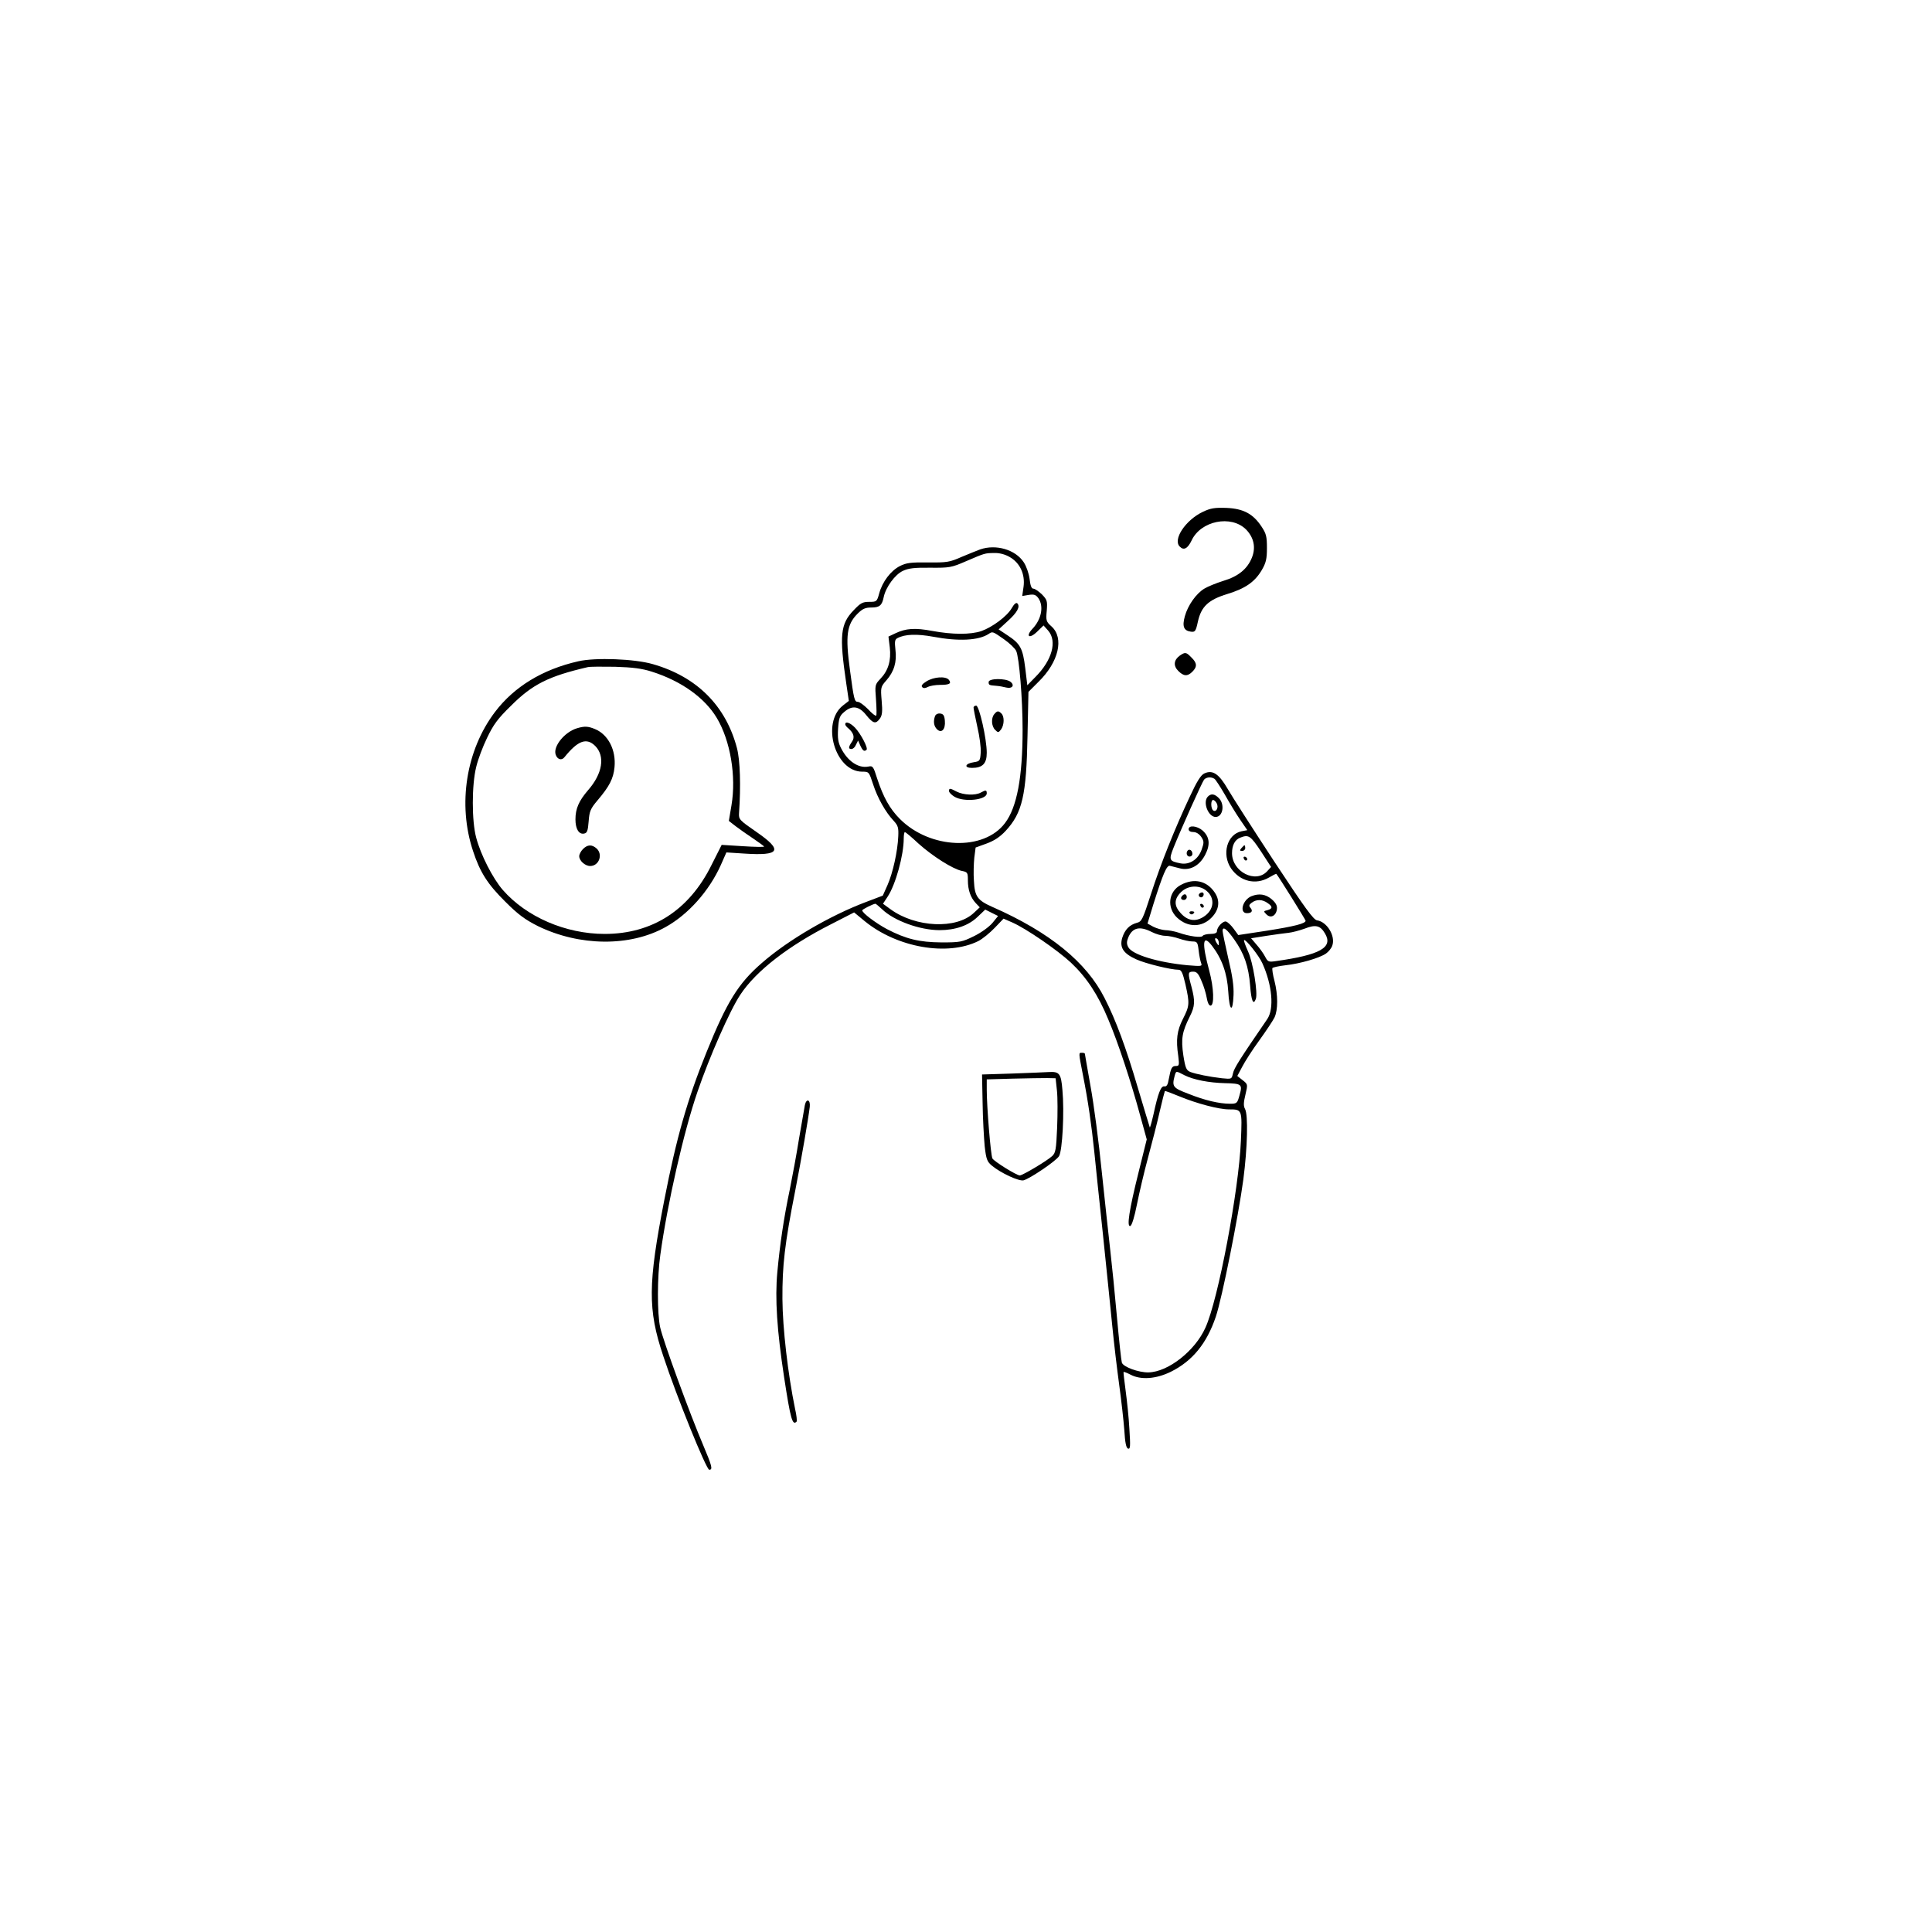
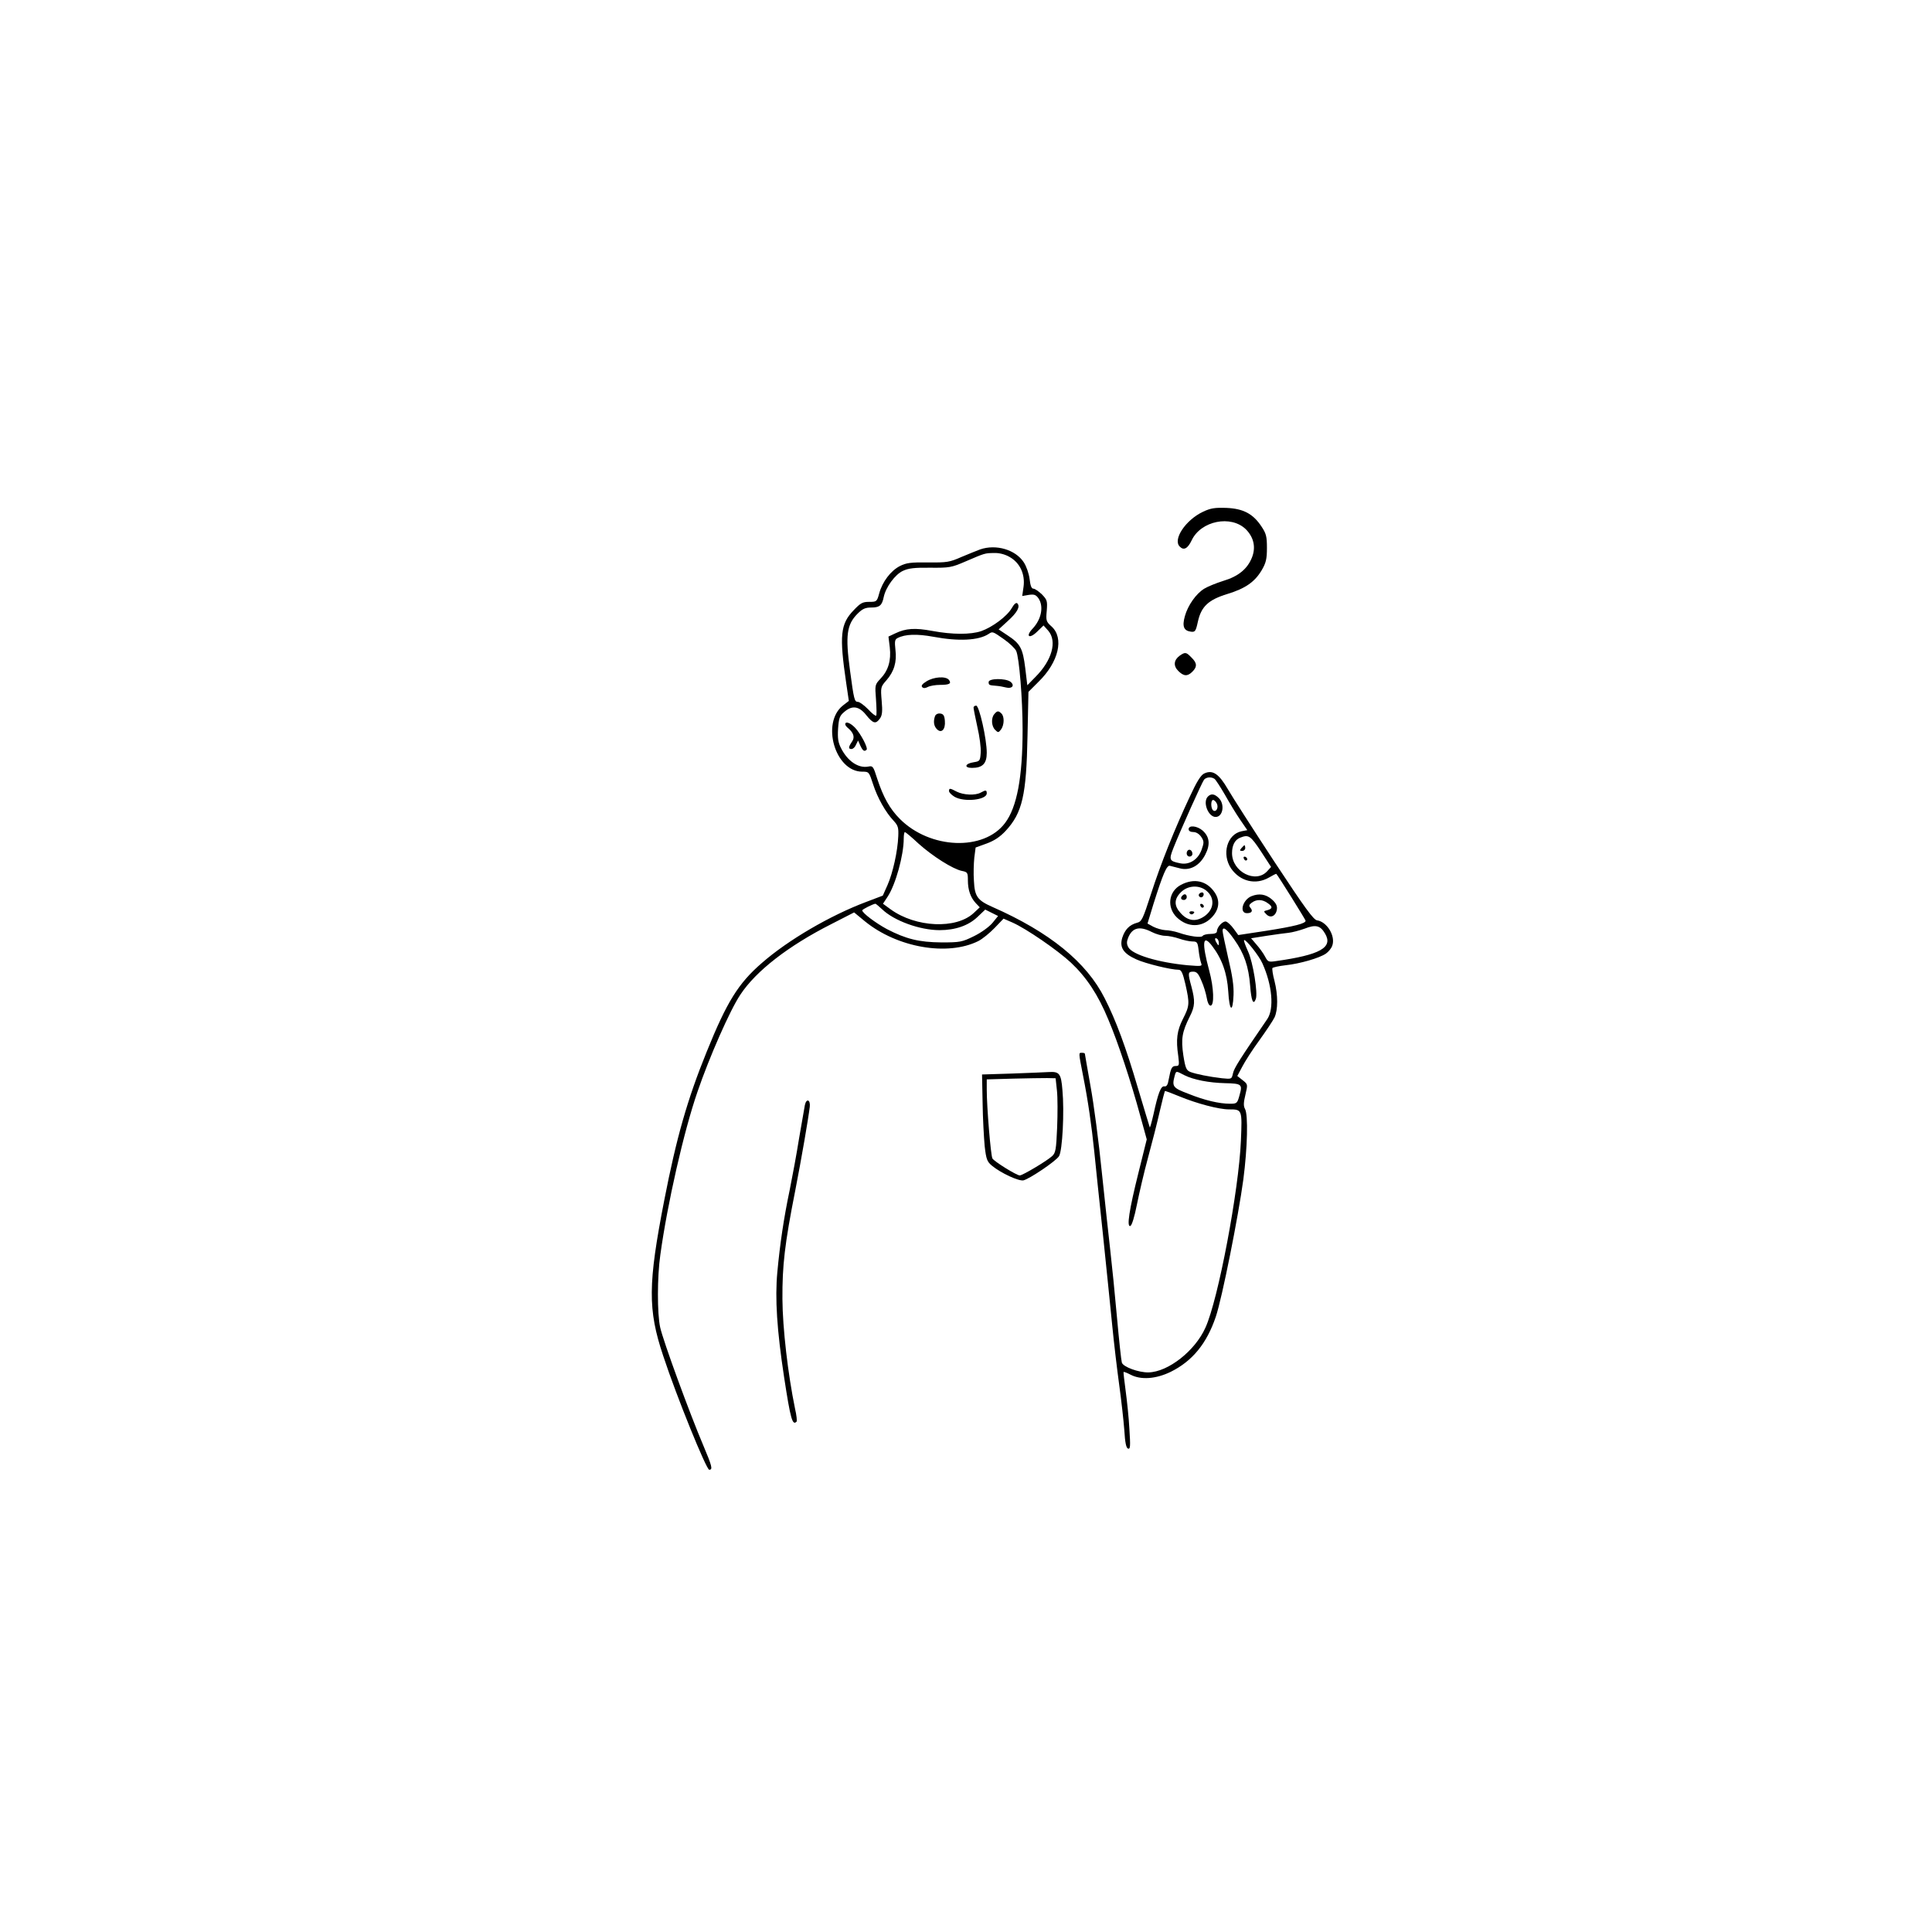
- <svg xmlns="http://www.w3.org/2000/svg" version="1.0" width="1024pt" height="1024pt" viewBox="0 0 1024 1024" preserveAspectRatio="xMidYMid meet">
-   <g transform="translate(0,1024) scale(0.1,-0.1)" fill="#000000" stroke="none">
-     <path d="M6375 7527 c-92 -44 -160 -147 -122 -184 21 -22 42 -11 63 33 49 104 209 136 288 58 41 -42 53 -94 32 -148 -24 -61 -72 -101 -153 -125 -38 -12 -82 -30 -100 -41 -43 -26 -87 -88 -103 -146 -15 -54 -6 -77 32 -82 22 -3 26 2 37 53 18 81 56 116 157 147 95 29 145 64 182 127 22 38 27 58 27 117 0 60 -4 76 -28 112 -45 69 -97 96 -186 100 -63 2 -84 -1 -126 -21z" />
-     <path d="M5195 7328 c-16 -6 -61 -24 -99 -40 -63 -28 -78 -30 -177 -29 -92 1 -115 -2 -149 -19 -49 -25 -93 -83 -110 -145 -12 -44 -14 -45 -53 -45 -35 0 -46 -6 -82 -44 -71 -73 -77 -134 -40 -386 l14 -95 -31 -24 c-117 -92 -42 -351 102 -351 36 0 36 -1 58 -68 23 -71 66 -148 110 -194 22 -24 25 -36 23 -80 -3 -79 -29 -196 -57 -259 l-25 -56 -87 -33 c-192 -72 -416 -203 -554 -324 -125 -108 -186 -207 -293 -472 -103 -254 -160 -456 -224 -784 -87 -446 -88 -581 -6 -826 72 -219 229 -604 244 -604 20 0 15 19 -31 128 -72 169 -214 557 -229 627 -16 72 -16 268 1 385 37 269 124 653 197 864 63 184 172 432 227 514 83 126 255 259 482 374 l121 62 57 -47 c172 -140 438 -186 601 -105 22 11 61 43 87 70 l47 49 48 -21 c72 -32 237 -145 309 -212 82 -77 144 -170 198 -301 52 -122 121 -332 169 -509 l35 -127 -43 -173 c-51 -204 -64 -293 -44 -286 8 3 22 48 35 114 12 60 38 172 59 249 21 77 49 187 62 245 13 57 26 106 27 107 2 2 36 -11 77 -28 92 -38 209 -69 263 -69 70 0 70 0 63 -167 -11 -261 -120 -841 -188 -990 -55 -123 -198 -235 -302 -237 -52 -1 -134 29 -141 52 -3 9 -15 118 -26 242 -11 124 -27 281 -35 350 -8 69 -28 256 -45 416 -16 160 -43 365 -60 457 -16 92 -30 169 -30 172 0 3 -7 5 -15 5 -19 0 -19 5 5 -119 27 -135 46 -270 60 -406 6 -60 26 -254 45 -430 18 -176 41 -396 50 -490 9 -93 26 -235 37 -315 11 -80 23 -187 27 -239 4 -68 10 -96 20 -99 12 -4 13 13 7 104 -3 60 -13 152 -20 204 -7 52 -12 96 -11 98 2 2 18 -4 37 -14 55 -29 135 -23 213 15 115 57 191 150 239 292 33 97 120 534 146 728 22 169 26 341 9 373 -9 16 -8 35 2 76 13 55 13 55 -15 77 l-28 22 26 49 c14 27 54 90 90 139 36 50 72 104 81 122 19 40 19 119 0 194 -9 33 -13 63 -11 68 3 4 35 11 70 15 75 8 180 38 214 62 13 9 28 27 33 41 19 51 -27 127 -80 135 -19 2 -65 66 -228 313 -112 171 -222 342 -245 382 -47 81 -80 104 -124 84 -19 -8 -40 -42 -78 -124 -79 -168 -154 -355 -206 -517 -43 -133 -49 -145 -74 -151 -40 -11 -64 -36 -78 -80 -15 -51 6 -83 75 -114 48 -22 183 -55 224 -55 14 0 22 -16 36 -77 23 -103 22 -114 -13 -183 -32 -63 -38 -110 -25 -197 6 -49 5 -53 -13 -53 -21 0 -26 -10 -38 -73 -4 -26 -11 -37 -22 -35 -19 4 -34 -36 -58 -147 -10 -44 -19 -75 -20 -70 -2 6 -31 101 -64 212 -62 211 -116 357 -175 472 -96 191 -291 350 -595 484 -79 35 -94 55 -98 138 -3 38 -1 93 2 123 l7 54 58 21 c41 15 71 35 101 67 89 96 110 189 116 503 l5 234 53 53 c108 105 137 233 69 294 -28 25 -30 31 -25 83 4 52 2 58 -26 87 -17 16 -37 30 -45 30 -10 0 -16 16 -20 52 -4 29 -17 67 -31 88 -44 67 -147 97 -231 68z m156 -40 c55 -31 83 -91 74 -158 l-7 -49 35 6 c28 4 37 1 51 -18 29 -43 16 -111 -31 -161 -39 -41 -18 -57 24 -16 l34 33 25 -28 c48 -56 20 -157 -68 -245 l-43 -44 -11 91 c-13 105 -26 129 -93 173 l-48 32 48 44 c50 45 68 77 51 94 -6 6 -17 -3 -30 -26 -25 -43 -102 -100 -161 -121 -57 -19 -152 -19 -260 1 -91 17 -140 14 -196 -13 l-36 -17 7 -57 c8 -70 -8 -123 -49 -166 -30 -32 -30 -33 -24 -111 3 -44 4 -82 1 -85 -4 -3 -23 12 -43 34 -21 21 -45 39 -54 39 -18 0 -21 11 -42 168 -25 184 -17 242 40 299 26 26 41 33 73 33 44 0 57 11 66 56 11 52 60 119 101 138 29 14 61 18 145 17 102 -1 113 1 187 33 105 45 102 44 152 45 27 1 58 -7 82 -21z m-30 -436 c30 -21 59 -49 65 -62 16 -35 34 -254 34 -418 0 -251 -30 -411 -93 -494 -112 -150 -397 -139 -557 21 -54 54 -88 115 -121 215 -20 64 -23 68 -47 63 -52 -10 -109 28 -144 97 -16 31 -19 53 -16 104 4 55 8 68 32 88 42 37 79 32 117 -16 37 -46 51 -49 73 -18 12 17 14 38 9 94 -6 71 -5 74 25 108 41 47 56 97 48 162 -5 45 -3 55 11 62 40 21 103 23 190 7 133 -25 240 -20 293 15 21 14 21 14 81 -28z m1116 -740 c6 -4 30 -41 54 -82 23 -41 59 -101 81 -133 l39 -57 -31 -6 c-76 -16 -106 -121 -55 -197 48 -69 130 -89 201 -48 20 12 38 21 39 19 11 -12 155 -243 155 -248 0 -15 -60 -30 -206 -53 l-151 -23 -24 33 c-13 18 -31 35 -39 38 -16 7 -50 -28 -50 -51 0 -9 -12 -14 -34 -14 -19 0 -38 -5 -41 -10 -7 -12 -72 -3 -129 17 -21 7 -53 13 -70 13 -17 1 -45 9 -63 18 l-31 17 32 105 c49 155 70 206 87 201 8 -2 31 -8 51 -13 54 -15 106 13 136 72 28 54 23 95 -14 128 -29 25 -74 30 -74 7 0 -9 9 -15 25 -15 15 0 31 -10 42 -26 15 -23 15 -30 2 -67 -18 -52 -64 -82 -112 -73 -60 12 -63 17 -37 83 38 95 151 347 162 361 12 13 37 16 55 4z m-1569 -343 c76 -68 182 -135 230 -145 30 -6 32 -9 32 -50 0 -51 14 -91 42 -121 l21 -22 -32 -30 c-93 -87 -307 -77 -440 19 l-41 30 25 38 c42 64 85 219 85 308 0 19 3 34 6 34 3 0 36 -27 72 -61z m1815 -41 l54 -83 -20 -22 c-61 -68 -187 -4 -187 95 0 42 15 71 43 82 45 18 55 11 110 -72z m-2008 -307 c63 -61 200 -111 305 -111 83 0 153 24 201 70 l41 39 34 -17 34 -17 -30 -37 c-18 -21 -59 -51 -98 -70 -63 -31 -73 -33 -172 -33 -119 1 -188 18 -290 71 -59 32 -130 85 -130 99 0 5 57 34 70 35 2 0 18 -13 35 -29z m2348 -129 c44 -74 -26 -113 -260 -146 -40 -6 -43 -4 -58 24 -8 16 -29 45 -45 63 l-29 34 82 13 c45 7 98 14 117 16 19 2 57 12 85 22 58 23 83 17 108 -26z m-918 8 c22 -11 53 -20 71 -20 17 0 51 -7 74 -15 23 -8 55 -15 70 -15 25 0 28 -4 33 -47 3 -27 9 -56 13 -67 7 -18 3 -18 -72 -12 -157 15 -293 56 -314 96 -9 17 -9 29 0 51 22 53 61 62 125 29z m437 -40 c52 -73 76 -142 84 -244 6 -81 17 -106 30 -71 12 30 -15 196 -41 252 -14 31 -24 58 -21 60 7 8 79 -82 97 -123 52 -115 63 -240 26 -295 -146 -213 -176 -260 -182 -288 -7 -31 -7 -31 -58 -26 -69 8 -137 22 -167 33 -22 9 -27 19 -38 88 -13 88 -7 124 34 206 28 55 29 82 9 158 -20 73 -19 80 9 80 19 0 28 -10 44 -49 12 -26 24 -67 28 -90 4 -25 12 -41 20 -41 21 0 18 94 -7 186 -40 148 -35 196 15 131 53 -69 80 -146 86 -242 6 -105 24 -117 28 -19 2 48 -6 103 -28 195 -16 71 -30 136 -30 145 0 27 23 10 62 -46z m-82 -18 c0 -15 -2 -15 -10 -2 -13 20 -13 33 0 25 6 -3 10 -14 10 -23z m-182 -701 c48 -24 130 -40 214 -42 90 -2 94 -6 78 -63 -12 -44 -14 -46 -51 -46 -57 0 -134 18 -221 53 -82 31 -87 38 -72 95 8 27 6 27 52 3z" />
-     <path d="M4911 6629 c-23 -14 -30 -24 -23 -31 7 -7 16 -6 30 1 11 6 40 11 65 11 49 0 62 7 46 27 -17 20 -79 16 -118 -8z" />
-     <path d="M5240 6625 c0 -16 2 -17 41 -20 14 -1 37 -5 52 -9 32 -8 47 12 22 31 -27 19 -115 18 -115 -2z" />
-     <path d="M5160 6490 c0 -6 9 -52 20 -102 12 -51 20 -112 18 -137 -3 -44 -5 -46 -37 -51 -47 -7 -53 -30 -9 -30 56 0 78 23 78 80 0 74 -40 250 -56 250 -8 0 -14 -5 -14 -10z" />
-     <path d="M5270 6455 c-18 -21 -15 -64 4 -83 16 -16 18 -16 32 2 17 24 18 68 2 84 -16 16 -23 15 -38 -3z" />
-     <path d="M4956 6445 c-10 -28 -7 -53 10 -70 24 -24 46 -1 42 44 -2 28 -8 37 -24 39 -13 2 -24 -4 -28 -13z" />
-     <path d="M4480 6401 c0 -5 7 -14 16 -21 29 -25 36 -49 19 -72 -19 -28 -19 -38 -2 -38 8 0 19 10 24 23 l11 22 12 -27 c13 -28 21 -33 33 -22 9 9 -30 84 -61 117 -25 26 -52 36 -52 18z" />
-     <path d="M5030 6047 c0 -7 13 -20 29 -30 51 -30 171 -17 171 18 0 18 -5 19 -32 4 -29 -16 -91 -13 -127 5 -36 19 -41 20 -41 3z" />
-     <path d="M6402 6018 c-29 -29 2 -108 41 -108 39 0 50 67 17 100 -23 23 -41 25 -58 8z m47 -36 c11 -21 -2 -48 -18 -38 -14 9 -15 56 -1 56 5 0 14 -8 19 -18z" />
-     <path d="M6296 5733 c-12 -12 -6 -33 9 -33 8 0 15 6 15 14 0 17 -14 28 -24 19z" />
-     <path d="M6259 5550 c-66 -35 -76 -120 -21 -173 57 -54 133 -54 185 1 39 41 45 88 15 132 -42 62 -109 77 -179 40z m134 -30 c49 -39 43 -104 -15 -140 -43 -27 -84 -20 -120 20 -36 39 -36 74 1 111 36 36 95 40 134 9z" />
-     <path d="M6355 5501 c-6 -11 9 -23 19 -14 9 9 7 23 -3 23 -6 0 -12 -4 -16 -9z" />
-     <path d="M6267 5493 c-12 -11 -8 -23 8 -23 8 0 15 7 15 15 0 16 -12 20 -23 8z" />
-     <path d="M6362 5441 c2 -7 7 -12 11 -12 12 1 9 15 -3 20 -7 2 -11 -2 -8 -8z" />
-     <path d="M6305 5400 c4 -6 11 -8 16 -5 14 9 11 15 -7 15 -8 0 -12 -5 -9 -10z" />
-     <path d="M6633 5490 c-47 -19 -66 -90 -24 -90 25 0 33 11 19 28 -10 11 -8 17 7 28 25 18 55 18 83 -2 28 -19 28 -30 0 -38 -22 -5 -22 -6 -5 -23 22 -22 51 -7 55 29 2 18 -6 33 -28 52 -32 27 -67 32 -107 16z" />
-     <path d="M6580 5745 c-10 -12 -10 -15 4 -15 9 0 16 7 16 15 0 8 -2 15 -4 15 -2 0 -9 -7 -16 -15z" />
-     <path d="M6592 5691 c2 -7 7 -12 11 -12 12 1 9 15 -3 20 -7 2 -11 -2 -8 -8z" />
-     <path d="M6253 6765 c-32 -23 -35 -54 -8 -81 29 -29 49 -30 75 -4 26 26 25 46 -5 75 -28 29 -33 30 -62 10z" />
-     <path d="M3065 6735 c-190 -43 -340 -135 -441 -268 -154 -203 -199 -490 -117 -737 37 -113 77 -176 172 -270 68 -68 104 -94 171 -128 221 -108 489 -111 677 -6 121 67 231 191 293 328 l30 68 93 -6 c192 -13 209 16 67 114 -91 63 -95 67 -93 100 10 145 6 280 -11 345 -59 224 -212 378 -446 445 -96 28 -305 36 -395 15z m390 -55 c155 -49 280 -138 344 -245 72 -120 104 -309 78 -463 l-14 -83 36 -28 c20 -15 62 -45 94 -66 31 -21 57 -40 57 -42 0 -3 -51 -2 -113 2 l-112 7 -54 -107 c-118 -239 -314 -365 -566 -365 -207 0 -415 90 -540 233 -53 61 -117 186 -141 277 -24 88 -24 279 0 375 9 39 35 108 58 155 33 69 56 101 127 170 113 113 199 156 406 204 11 3 76 3 145 2 94 -3 142 -9 195 -26z" />
-     <path d="M3058 6380 c-66 -20 -127 -96 -113 -139 8 -26 32 -34 47 -14 71 88 117 105 163 59 53 -54 39 -146 -38 -234 -49 -57 -67 -98 -67 -155 0 -50 18 -81 46 -75 16 3 20 14 24 65 4 54 10 67 47 111 63 74 84 115 90 175 9 91 -33 174 -104 203 -36 15 -55 16 -95 4z" />
-     <path d="M3090 5740 c-11 -11 -20 -28 -20 -38 0 -24 31 -52 58 -52 47 0 69 61 34 93 -25 22 -48 21 -72 -3z" />
-     <path d="M5365 4550 l-160 -5 3 -150 c1 -82 7 -186 11 -230 8 -70 13 -82 38 -103 48 -40 144 -84 168 -78 34 9 172 102 188 128 18 28 29 236 18 351 -7 87 -16 98 -71 95 -19 -1 -107 -5 -195 -8z m237 -90 c4 -36 4 -124 1 -197 -5 -117 -8 -134 -27 -151 -27 -25 -156 -102 -171 -102 -17 0 -136 74 -145 90 -9 17 -30 273 -30 364 l0 55 138 4 c75 2 157 3 182 3 l45 -1 7 -65z" />
-     <path d="M4266 4383 c-3 -15 -17 -96 -31 -178 -13 -83 -36 -205 -49 -270 -32 -152 -52 -288 -66 -438 -13 -139 -2 -308 36 -557 34 -222 44 -257 66 -235 3 3 0 34 -8 68 -38 185 -66 427 -67 582 -1 177 12 292 68 575 33 169 70 384 77 444 4 38 -18 46 -26 9z" />
+ <svg xmlns="http://www.w3.org/2000/svg" version="1.0" id="레이어_1" x="0px" y="0px" viewBox="0 0 1024 1024" style="enable-background:new 0 0 1024 1024;" xml:space="preserve">
+   <g transform="translate(0,1024) scale(0.1,-0.1)">
+     <path d="M6375,7527c-92-44-160-147-122-184c21-22,42-11,63,33c49,104,209,136,288,58c41-42,53-94,32-148c-24-61-72-101-153-125   c-38-12-82-30-100-41c-43-26-87-88-103-146c-15-54-6-77,32-82c22-3,26,2,37,53c18,81,56,116,157,147c95,29,145,64,182,127   c22,38,27,58,27,117c0,60-4,76-28,112c-45,69-97,96-186,100C6438,7550,6417,7547,6375,7527z" />
+     <path d="M5195,7328c-16-6-61-24-99-40c-63-28-78-30-177-29c-92,1-115-2-149-19c-49-25-93-83-110-145c-12-44-14-45-53-45   c-35,0-46-6-82-44c-71-73-77-134-40-386l14-95l-31-24c-117-92-42-351,102-351c36,0,36-1,58-68c23-71,66-148,110-194   c22-24,25-36,23-80c-3-79-29-196-57-259l-25-56l-87-33c-192-72-416-203-554-324c-125-108-186-207-293-472c-103-254-160-456-224-784   c-87-446-88-581-6-826c72-219,229-604,244-604c20,0,15,19-31,128c-72,169-214,557-229,627c-16,72-16,268,1,385   c37,269,124,653,197,864c63,184,172,432,227,514c83,126,255,259,482,374l121,62l57-47c172-140,438-186,601-105c22,11,61,43,87,70   l47,49l48-21c72-32,237-145,309-212c82-77,144-170,198-301c52-122,121-332,169-509l35-127l-43-173c-51-204-64-293-44-286   c8,3,22,48,35,114c12,60,38,172,59,249s49,187,62,245c13,57,26,106,27,107c2,2,36-11,77-28c92-38,209-69,263-69c70,0,70,0,63-167   c-11-261-120-841-188-990c-55-123-198-235-302-237c-52-1-134,29-141,52c-3,9-15,118-26,242s-27,281-35,350s-28,256-45,416   c-16,160-43,365-60,457c-16,92-30,169-30,172s-7,5-15,5c-19,0-19,5,5-119c27-135,46-270,60-406c6-60,26-254,45-430   c18-176,41-396,50-490c9-93,26-235,37-315s23-187,27-239c4-68,10-96,20-99c12-4,13,13,7,104c-3,60-13,152-20,204s-12,96-11,98   c2,2,18-4,37-14c55-29,135-23,213,15c115,57,191,150,239,292c33,97,120,534,146,728c22,169,26,341,9,373c-9,16-8,35,2,76   c13,55,13,55-15,77l-28,22l26,49c14,27,54,90,90,139c36,50,72,104,81,122c19,40,19,119,0,194c-9,33-13,63-11,68c3,4,35,11,70,15   c75,8,180,38,214,62c13,9,28,27,33,41c19,51-27,127-80,135c-19,2-65,66-228,313c-112,171-222,342-245,382c-47,81-80,104-124,84   c-19-8-40-42-78-124c-79-168-154-355-206-517c-43-133-49-145-74-151c-40-11-64-36-78-80c-15-51,6-83,75-114c48-22,183-55,224-55   c14,0,22-16,36-77c23-103,22-114-13-183c-32-63-38-110-25-197c6-49,5-53-13-53c-21,0-26-10-38-73c-4-26-11-37-22-35   c-19,4-34-36-58-147c-10-44-19-75-20-70c-2,6-31,101-64,212c-62,211-116,357-175,472c-96,191-291,350-595,484c-79,35-94,55-98,138   c-3,38-1,93,2,123l7,54l58,21c41,15,71,35,101,67c89,96,110,189,116,503l5,234l53,53c108,105,137,233,69,294c-28,25-30,31-25,83   c4,52,2,58-26,87c-17,16-37,30-45,30c-10,0-16,16-20,52c-4,29-17,67-31,88C5382,7327,5279,7357,5195,7328z M5351,7288   c55-31,83-91,74-158l-7-49l35,6c28,4,37,1,51-18c29-43,16-111-31-161c-39-41-18-57,24-16l34,33l25-28c48-56,20-157-68-245l-43-44   l-11,91c-13,105-26,129-93,173l-48,32l48,44c50,45,68,77,51,94c-6,6-17-3-30-26c-25-43-102-100-161-121c-57-19-152-19-260,1   c-91,17-140,14-196-13l-36-17l7-57c8-70-8-123-49-166c-30-32-30-33-24-111c3-44,4-82,1-85c-4-3-23,12-43,34c-21,21-45,39-54,39   c-18,0-21,11-42,168c-25,184-17,242,40,299c26,26,41,33,73,33c44,0,57,11,66,56c11,52,60,119,101,138c29,14,61,18,145,17   c102-1,113,1,187,33c105,45,102,44,152,45C5296,7310,5327,7302,5351,7288z M5321,6852c30-21,59-49,65-62c16-35,34-254,34-418   c0-251-30-411-93-494c-112-150-397-139-557,21c-54,54-88,115-121,215c-20,64-23,68-47,63c-52-10-109,28-144,97c-16,31-19,53-16,104   c4,55,8,68,32,88c42,37,79,32,117-16c37-46,51-49,73-18c12,17,14,38,9,94c-6,71-5,74,25,108c41,47,56,97,48,162c-5,45-3,55,11,62   c40,21,103,23,190,7c133-25,240-20,293,15C5261,6894,5261,6894,5321,6852z M6437,6112c6-4,30-41,54-82c23-41,59-101,81-133l39-57   l-31-6c-76-16-106-121-55-197c48-69,130-89,201-48c20,12,38,21,39,19c11-12,155-243,155-248c0-15-60-30-206-53l-151-23l-24,33   c-13,18-31,35-39,38c-16,7-50-28-50-51c0-9-12-14-34-14c-19,0-38-5-41-10c-7-12-72-3-129,17c-21,7-53,13-70,13c-17,1-45,9-63,18   l-31,17l32,105c49,155,70,206,87,201c8-2,31-8,51-13c54-15,106,13,136,72c28,54,23,95-14,128c-29,25-74,30-74,7c0-9,9-15,25-15   c15,0,31-10,42-26c15-23,15-30,2-67c-18-52-64-82-112-73c-60,12-63,17-37,83c38,95,151,347,162,361C6394,6121,6419,6124,6437,6112z    M4868,5769c76-68,182-135,230-145c30-6,32-9,32-50c0-51,14-91,42-121l21-22l-32-30c-93-87-307-77-440,19l-41,30l25,38   c42,64,85,219,85,308c0,19,3,34,6,34S4832,5803,4868,5769z M6683,5728l54-83l-20-22c-61-68-187-4-187,95c0,42,15,71,43,82   C6618,5818,6628,5811,6683,5728z M4675,5421c63-61,200-111,305-111c83,0,153,24,201,70l41,39l34-17l34-17l-30-37   c-18-21-59-51-98-70c-63-31-73-33-172-33c-119,1-188,18-290,71c-59,32-130,85-130,99c0,5,57,34,70,35   C4642,5450,4658,5437,4675,5421z M7023,5292c44-74-26-113-260-146c-40-6-43-4-58,24c-8,16-29,45-45,63l-29,34l82,13   c45,7,98,14,117,16s57,12,85,22C6973,5341,6998,5335,7023,5292z M6105,5300c22-11,53-20,71-20c17,0,51-7,74-15s55-15,70-15   c25,0,28-4,33-47c3-27,9-56,13-67c7-18,3-18-72-12c-157,15-293,56-314,96c-9,17-9,29,0,51C6002,5324,6041,5333,6105,5300z    M6542,5260c52-73,76-142,84-244c6-81,17-106,30-71c12,30-15,196-41,252c-14,31-24,58-21,60c7,8,79-82,97-123c52-115,63-240,26-295   c-146-213-176-260-182-288c-7-31-7-31-58-26c-69,8-137,22-167,33c-22,9-27,19-38,88c-13,88-7,124,34,206c28,55,29,82,9,158   c-20,73-19,80,9,80c19,0,28-10,44-49c12-26,24-67,28-90c4-25,12-41,20-41c21,0,18,94-7,186c-40,148-35,196,15,131   c53-69,80-146,86-242c6-105,24-117,28-19c2,48-6,103-28,195c-16,71-30,136-30,145C6480,5333,6503,5316,6542,5260z M6460,5242   c0-15-2-15-10-2c-13,20-13,33,0,25C6456,5262,6460,5251,6460,5242z M6278,4541c48-24,130-40,214-42c90-2,94-6,78-63   c-12-44-14-46-51-46c-57,0-134,18-221,53c-82,31-87,38-72,95C6234,4565,6232,4565,6278,4541z" />
+     <path d="M4911,6629c-23-14-30-24-23-31s16-6,30,1c11,6,40,11,65,11c49,0,62,7,46,27C5012,6657,4950,6653,4911,6629z" />
+     <path d="M5240,6625c0-16,2-17,41-20c14-1,37-5,52-9c32-8,47,12,22,31C5328,6646,5240,6645,5240,6625z" />
+     <path d="M5160,6490c0-6,9-52,20-102c12-51,20-112,18-137c-3-44-5-46-37-51c-47-7-53-30-9-30c56,0,78,23,78,80c0,74-40,250-56,250   C5166,6500,5160,6495,5160,6490z" />
+     <path d="M5270,6455c-18-21-15-64,4-83c16-16,18-16,32,2c17,24,18,68,2,84S5285,6473,5270,6455z" />
+     <path d="M4956,6445c-10-28-7-53,10-70c24-24,46-1,42,44c-2,28-8,37-24,39C4971,6460,4960,6454,4956,6445z" />
+     <path d="M4480,6401c0-5,7-14,16-21c29-25,36-49,19-72c-19-28-19-38-2-38c8,0,19,10,24,23l11,22l12-27c13-28,21-33,33-22   c9,9-30,84-61,117C4507,6409,4480,6419,4480,6401z" />
+     <path d="M5030,6047c0-7,13-20,29-30c51-30,171-17,171,18c0,18-5,19-32,4c-29-16-91-13-127,5C5035,6063,5030,6064,5030,6047z" />
+     <path d="M6402,6018c-29-29,2-108,41-108s50,67,17,100C6437,6033,6419,6035,6402,6018z M6449,5982c11-21-2-48-18-38   c-14,9-15,56-1,56C6435,6000,6444,5992,6449,5982z" />
+     <path d="M6296,5733c-12-12-6-33,9-33c8,0,15,6,15,14C6320,5731,6306,5742,6296,5733z" />
+     <path d="M6259,5550c-66-35-76-120-21-173c57-54,133-54,185,1c39,41,45,88,15,132C6396,5572,6329,5587,6259,5550z M6393,5520   c49-39,43-104-15-140c-43-27-84-20-120,20c-36,39-36,74,1,111C6295,5547,6354,5551,6393,5520z" />
+     <path d="M6355,5501c-6-11,9-23,19-14c9,9,7,23-3,23C6365,5510,6359,5506,6355,5501z" />
+     <path d="M6267,5493c-12-11-8-23,8-23c8,0,15,7,15,15C6290,5501,6278,5505,6267,5493z" />
+     <path d="M6362,5441c2-7,7-12,11-12c12,1,9,15-3,20C6363,5451,6359,5447,6362,5441z" />
+     <path d="M6305,5400c4-6,11-8,16-5c14,9,11,15-7,15C6306,5410,6302,5405,6305,5400z" />
+     <path d="M6633,5490c-47-19-66-90-24-90c25,0,33,11,19,28c-10,11-8,17,7,28c25,18,55,18,83-2c28-19,28-30,0-38c-22-5-22-6-5-23   c22-22,51-7,55,29c2,18-6,33-28,52C6708,5501,6673,5506,6633,5490z" />
+     <path d="M6580,5745c-10-12-10-15,4-15c9,0,16,7,16,15s-2,15-4,15S6587,5753,6580,5745z" />
+     <path d="M6592,5691c2-7,7-12,11-12c12,1,9,15-3,20C6593,5701,6589,5697,6592,5691z" />
+     <path d="M6253,6765c-32-23-35-54-8-81c29-29,49-30,75-4s25,46-5,75C6287,6784,6282,6785,6253,6765z" />
+     <path d="M5365,4550l-160-5l3-150c1-82,7-186,11-230c8-70,13-82,38-103c48-40,144-84,168-78c34,9,172,102,188,128   c18,28,29,236,18,351c-7,87-16,98-71,95C5541,4557,5453,4553,5365,4550z M5602,4460c4-36,4-124,1-197c-5-117-8-134-27-151   c-27-25-156-102-171-102c-17,0-136,74-145,90c-9,17-30,273-30,364v55l138,4c75,2,157,3,182,3l45-1L5602,4460z" />
+     <path d="M4266,4383c-3-15-17-96-31-178c-13-83-36-205-49-270c-32-152-52-288-66-438c-13-139-2-308,36-557c34-222,44-257,66-235   c3,3,0,34-8,68c-38,185-66,427-67,582c-1,177,12,292,68,575c33,169,70,384,77,444C4296,4412,4274,4420,4266,4383z" />
  </g>
</svg>
